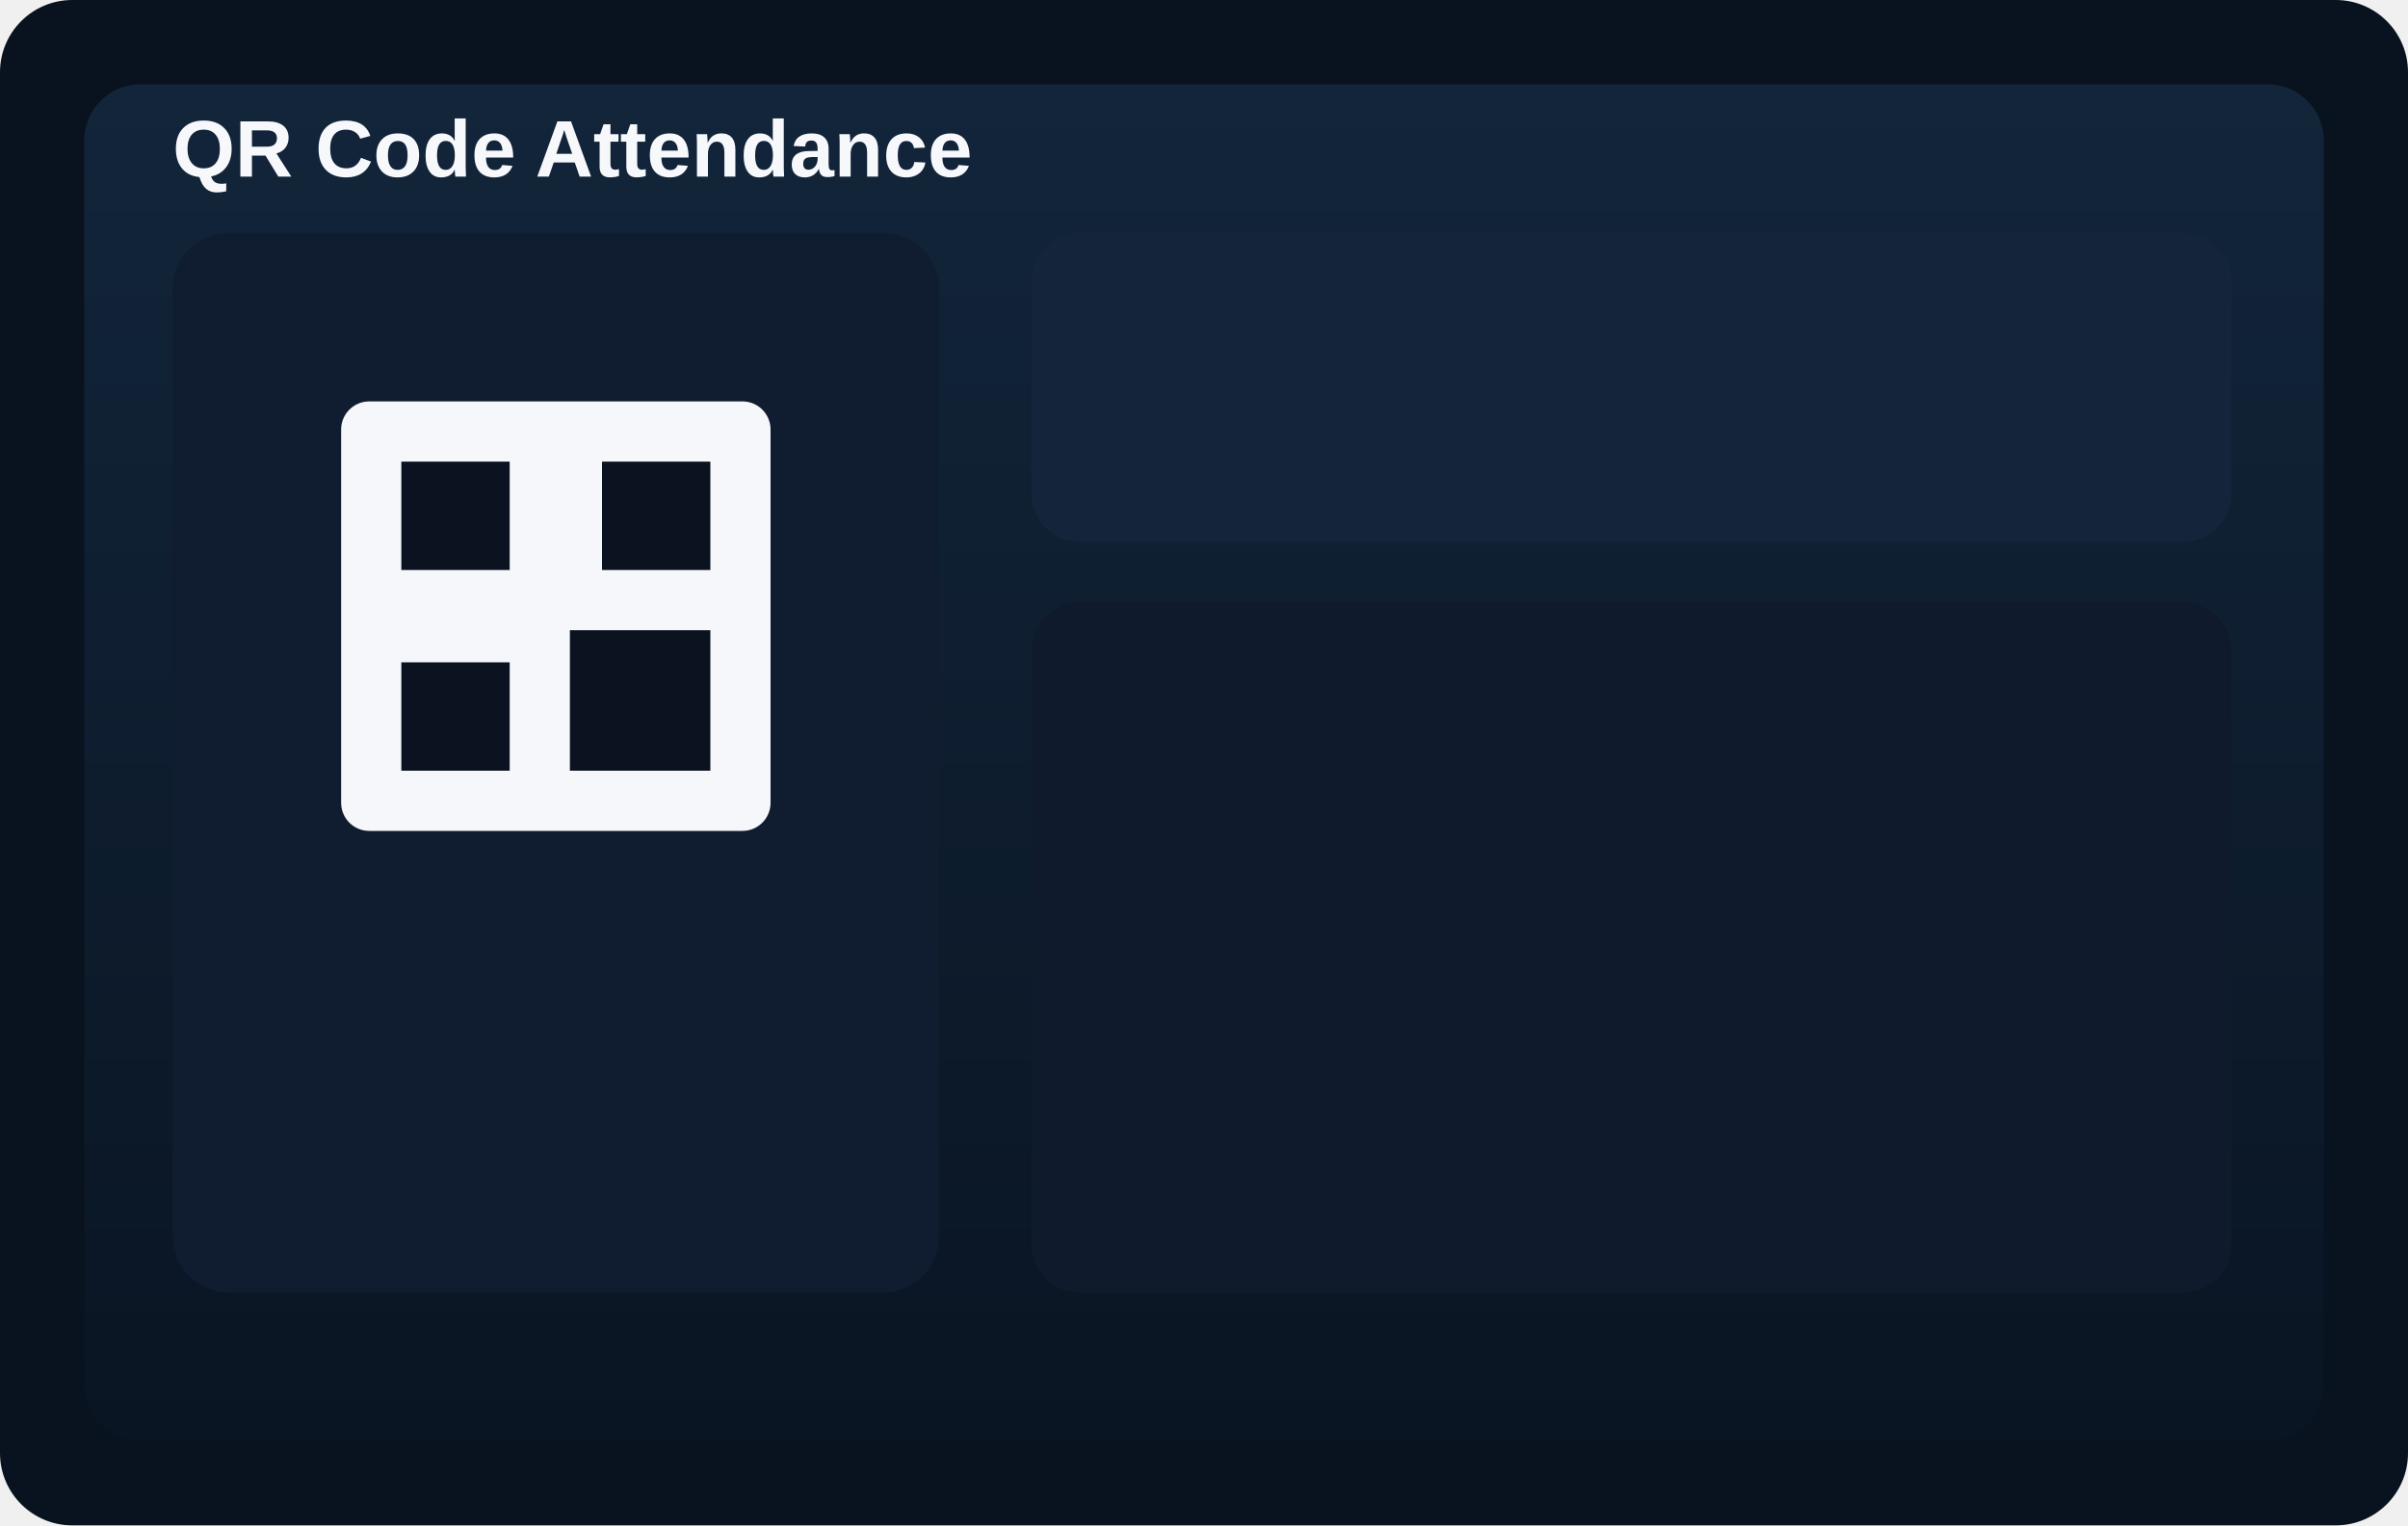
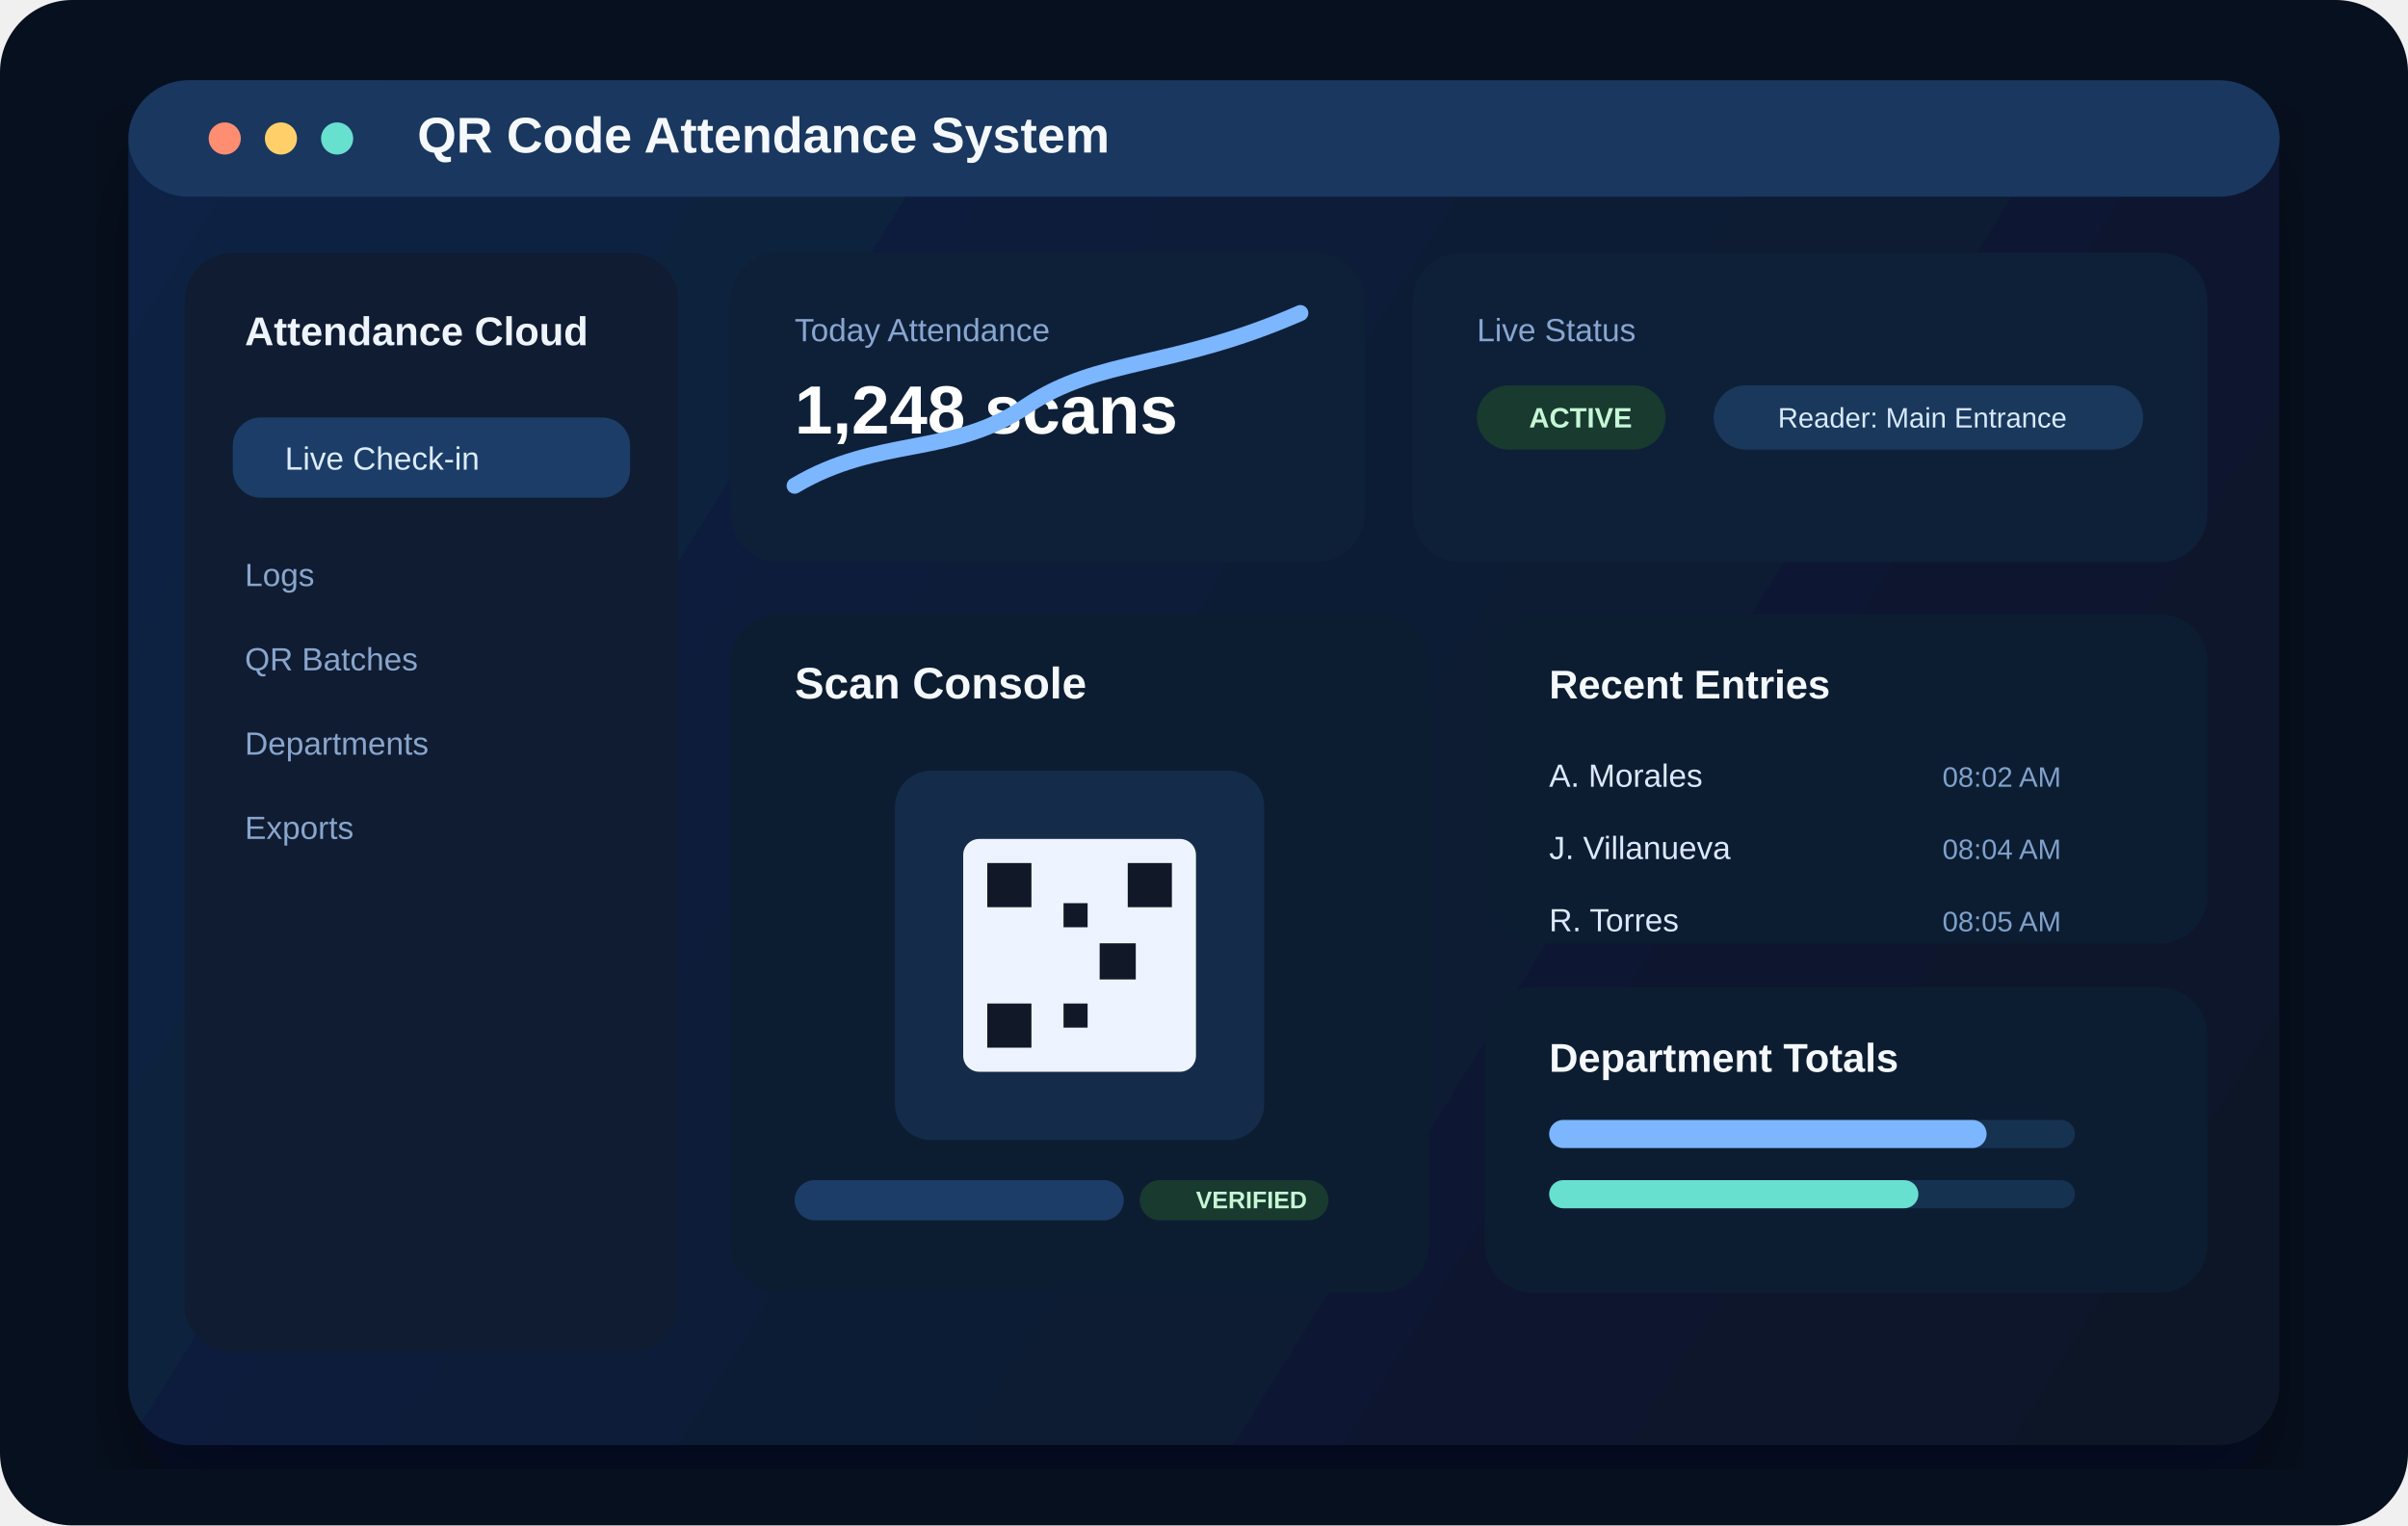
<svg xmlns="http://www.w3.org/2000/svg" width="1200" height="760" viewBox="0 0 1200 760" fill="none">
-   <rect width="1200" height="760" rx="36" fill="#09131F" />
-   <rect x="42" y="42" width="1116" height="676" rx="28" fill="url(#a)" />
-   <rect x="86" y="116" width="382" height="528" rx="28" fill="#101C2F" />
-   <rect x="514" y="116" width="598" height="154" rx="24" fill="#14243A" />
-   <rect x="514" y="300" width="598" height="344" rx="24" fill="#0F1B2D" />
-   <rect x="170" y="200" width="214" height="214" rx="14" fill="#F5F7FB" />
-   <rect x="200" y="230" width="54" height="54" fill="#0B1220" />
-   <rect x="300" y="230" width="54" height="54" fill="#0B1220" />
-   <rect x="200" y="330" width="54" height="54" fill="#0B1220" />
-   <rect x="284" y="314" width="70" height="70" fill="#0B1220" />
-   <text x="86" y="88" fill="#F7F8FC" font-family="Arial, sans-serif" font-size="40" font-weight="700">QR Code Attendance</text>
  <defs>
-     <linearGradient id="a" x1="600" y1="42" x2="600" y2="718" gradientUnits="userSpaceOnUse">
-       <stop stop-color="#12253A" />
-       <stop offset="1" stop-color="#0A1523" />
+     <linearGradient id="bg" x1="68" y1="50" x2="1126" y2="710" gradientUnits="userSpaceOnUse">
+       <stop stop-color="#102445" />
+       <stop offset="1" stop-color="#0A1426" />
    </linearGradient>
+     <filter id="shadow" x="48" y="24" width="1100" height="708" filterUnits="userSpaceOnUse" color-interpolation-filters="sRGB">
+       <feDropShadow dx="0" dy="28" stdDeviation="28" flood-color="#020813" flood-opacity="0.45" />
+     </filter>
  </defs>
+   <rect width="1200" height="760" rx="36" fill="#07101F" />
+   <g filter="url(#shadow)">
+     <rect x="64" y="40" width="1072" height="680" rx="30" fill="url(#bg)" />
+   </g>
+   <rect x="64" y="40" width="1072" height="58" rx="30" fill="#19375F" />
+   <circle cx="112" cy="69" r="8" fill="#FF8D72" />
+   <circle cx="140" cy="69" r="8" fill="#FFD06A" />
+   <circle cx="168" cy="69" r="8" fill="#68E0D0" />
+   <text x="208" y="76" fill="#F5F9FF" font-family="Arial, sans-serif" font-size="25" font-weight="700">QR Code Attendance System</text>
+   <rect x="92" y="126" width="246" height="548" rx="24" fill="#0F1C31" />
+   <text x="122" y="172" fill="#EEF4FF" font-family="Arial, sans-serif" font-size="20" font-weight="700">Attendance Cloud</text>
+   <rect x="116" y="208" width="198" height="40" rx="14" fill="#1B3D68" />
+   <g fill="#89A5CC" font-family="Arial, sans-serif" font-size="16">
+     <text x="142" y="234" fill="#DDEBFF">Live Check-in</text>
+     <text x="122" y="292">Logs</text>
+     <text x="122" y="334">QR Batches</text>
+     <text x="122" y="376">Departments</text>
+     <text x="122" y="418">Exports</text>
+   </g>
+   <rect x="364" y="126" width="316" height="154" rx="24" fill="#0E2038" />
+   <text x="396" y="170" fill="#88A6D1" font-family="Arial, sans-serif" font-size="16">Today Attendance</text>
+   <text x="396" y="216" fill="#FFFFFF" font-family="Arial, sans-serif" font-size="34" font-weight="700">1,248 scans</text>
+   <path d="M396 242C438 217 474 228 512 202C548 178 584 184 648 156" stroke="#7CB6FF" stroke-width="8" stroke-linecap="round" />
+   <rect x="704" y="126" width="396" height="154" rx="24" fill="#0E2038" />
+   <text x="736" y="170" fill="#88A6D1" font-family="Arial, sans-serif" font-size="16">Live Status</text>
+   <rect x="736" y="192" width="94" height="32" rx="16" fill="#183A2F" />
+   <text x="762" y="213" fill="#C6F6D6" font-family="Arial, sans-serif" font-size="14" font-weight="700">ACTIVE</text>
+   <rect x="854" y="192" width="214" height="32" rx="16" fill="#1A385C" />
+   <text x="886" y="213" fill="#D7E9FF" font-family="Arial, sans-serif" font-size="14">Reader: Main Entrance</text>
+   <rect x="364" y="306" width="348" height="338" rx="24" fill="#0D1D31" />
+   <text x="396" y="348" fill="#F5F9FF" font-family="Arial, sans-serif" font-size="22" font-weight="700">Scan Console</text>
+   <rect x="446" y="384" width="184" height="184" rx="18" fill="#142C4A" />
+   <rect x="480" y="418" width="116" height="116" rx="8" fill="#EDF4FF" />
+   <rect x="492" y="430" width="22" height="22" fill="#111827" />
+   <rect x="562" y="430" width="22" height="22" fill="#111827" />
+   <rect x="492" y="500" width="22" height="22" fill="#111827" />
+   <rect x="530" y="450" width="12" height="12" fill="#111827" />
+   <rect x="548" y="470" width="18" height="18" fill="#111827" />
+   <rect x="530" y="500" width="12" height="12" fill="#111827" />
+   <rect x="396" y="588" width="164" height="20" rx="10" fill="#1B3D68" />
+   <rect x="568" y="588" width="94" height="20" rx="10" fill="#183A2F" />
+   <text x="596" y="602" fill="#C6F6D6" font-family="Arial, sans-serif" font-size="12" font-weight="700">VERIFIED</text>
+   <rect x="740" y="306" width="360" height="164" rx="24" fill="#0D1D31" />
+   <text x="772" y="348" fill="#F5F9FF" font-family="Arial, sans-serif" font-size="20" font-weight="700">Recent Entries</text>
+   <g fill="#DCE8FF" font-family="Arial, sans-serif" font-size="16">
+     <text x="772" y="392">A. Morales</text>
+     <text x="772" y="428">J. Villanueva</text>
+     <text x="772" y="464">R. Torres</text>
+   </g>
+   <g fill="#7FA1CC" font-family="Arial, sans-serif" font-size="14">
+     <text x="968" y="392">08:02 AM</text>
+     <text x="968" y="428">08:04 AM</text>
+     <text x="968" y="464">08:05 AM</text>
+   </g>
+   <rect x="740" y="492" width="360" height="152" rx="24" fill="#0D1D31" />
+   <text x="772" y="534" fill="#F5F9FF" font-family="Arial, sans-serif" font-size="20" font-weight="700">Department Totals</text>
+   <rect x="772" y="558" width="262" height="14" rx="7" fill="#163251" />
+   <rect x="772" y="558" width="218" height="14" rx="7" fill="#7CB6FF" />
+   <rect x="772" y="588" width="262" height="14" rx="7" fill="#163251" />
+   <rect x="772" y="588" width="184" height="14" rx="7" fill="#68E0D0" />
</svg>
